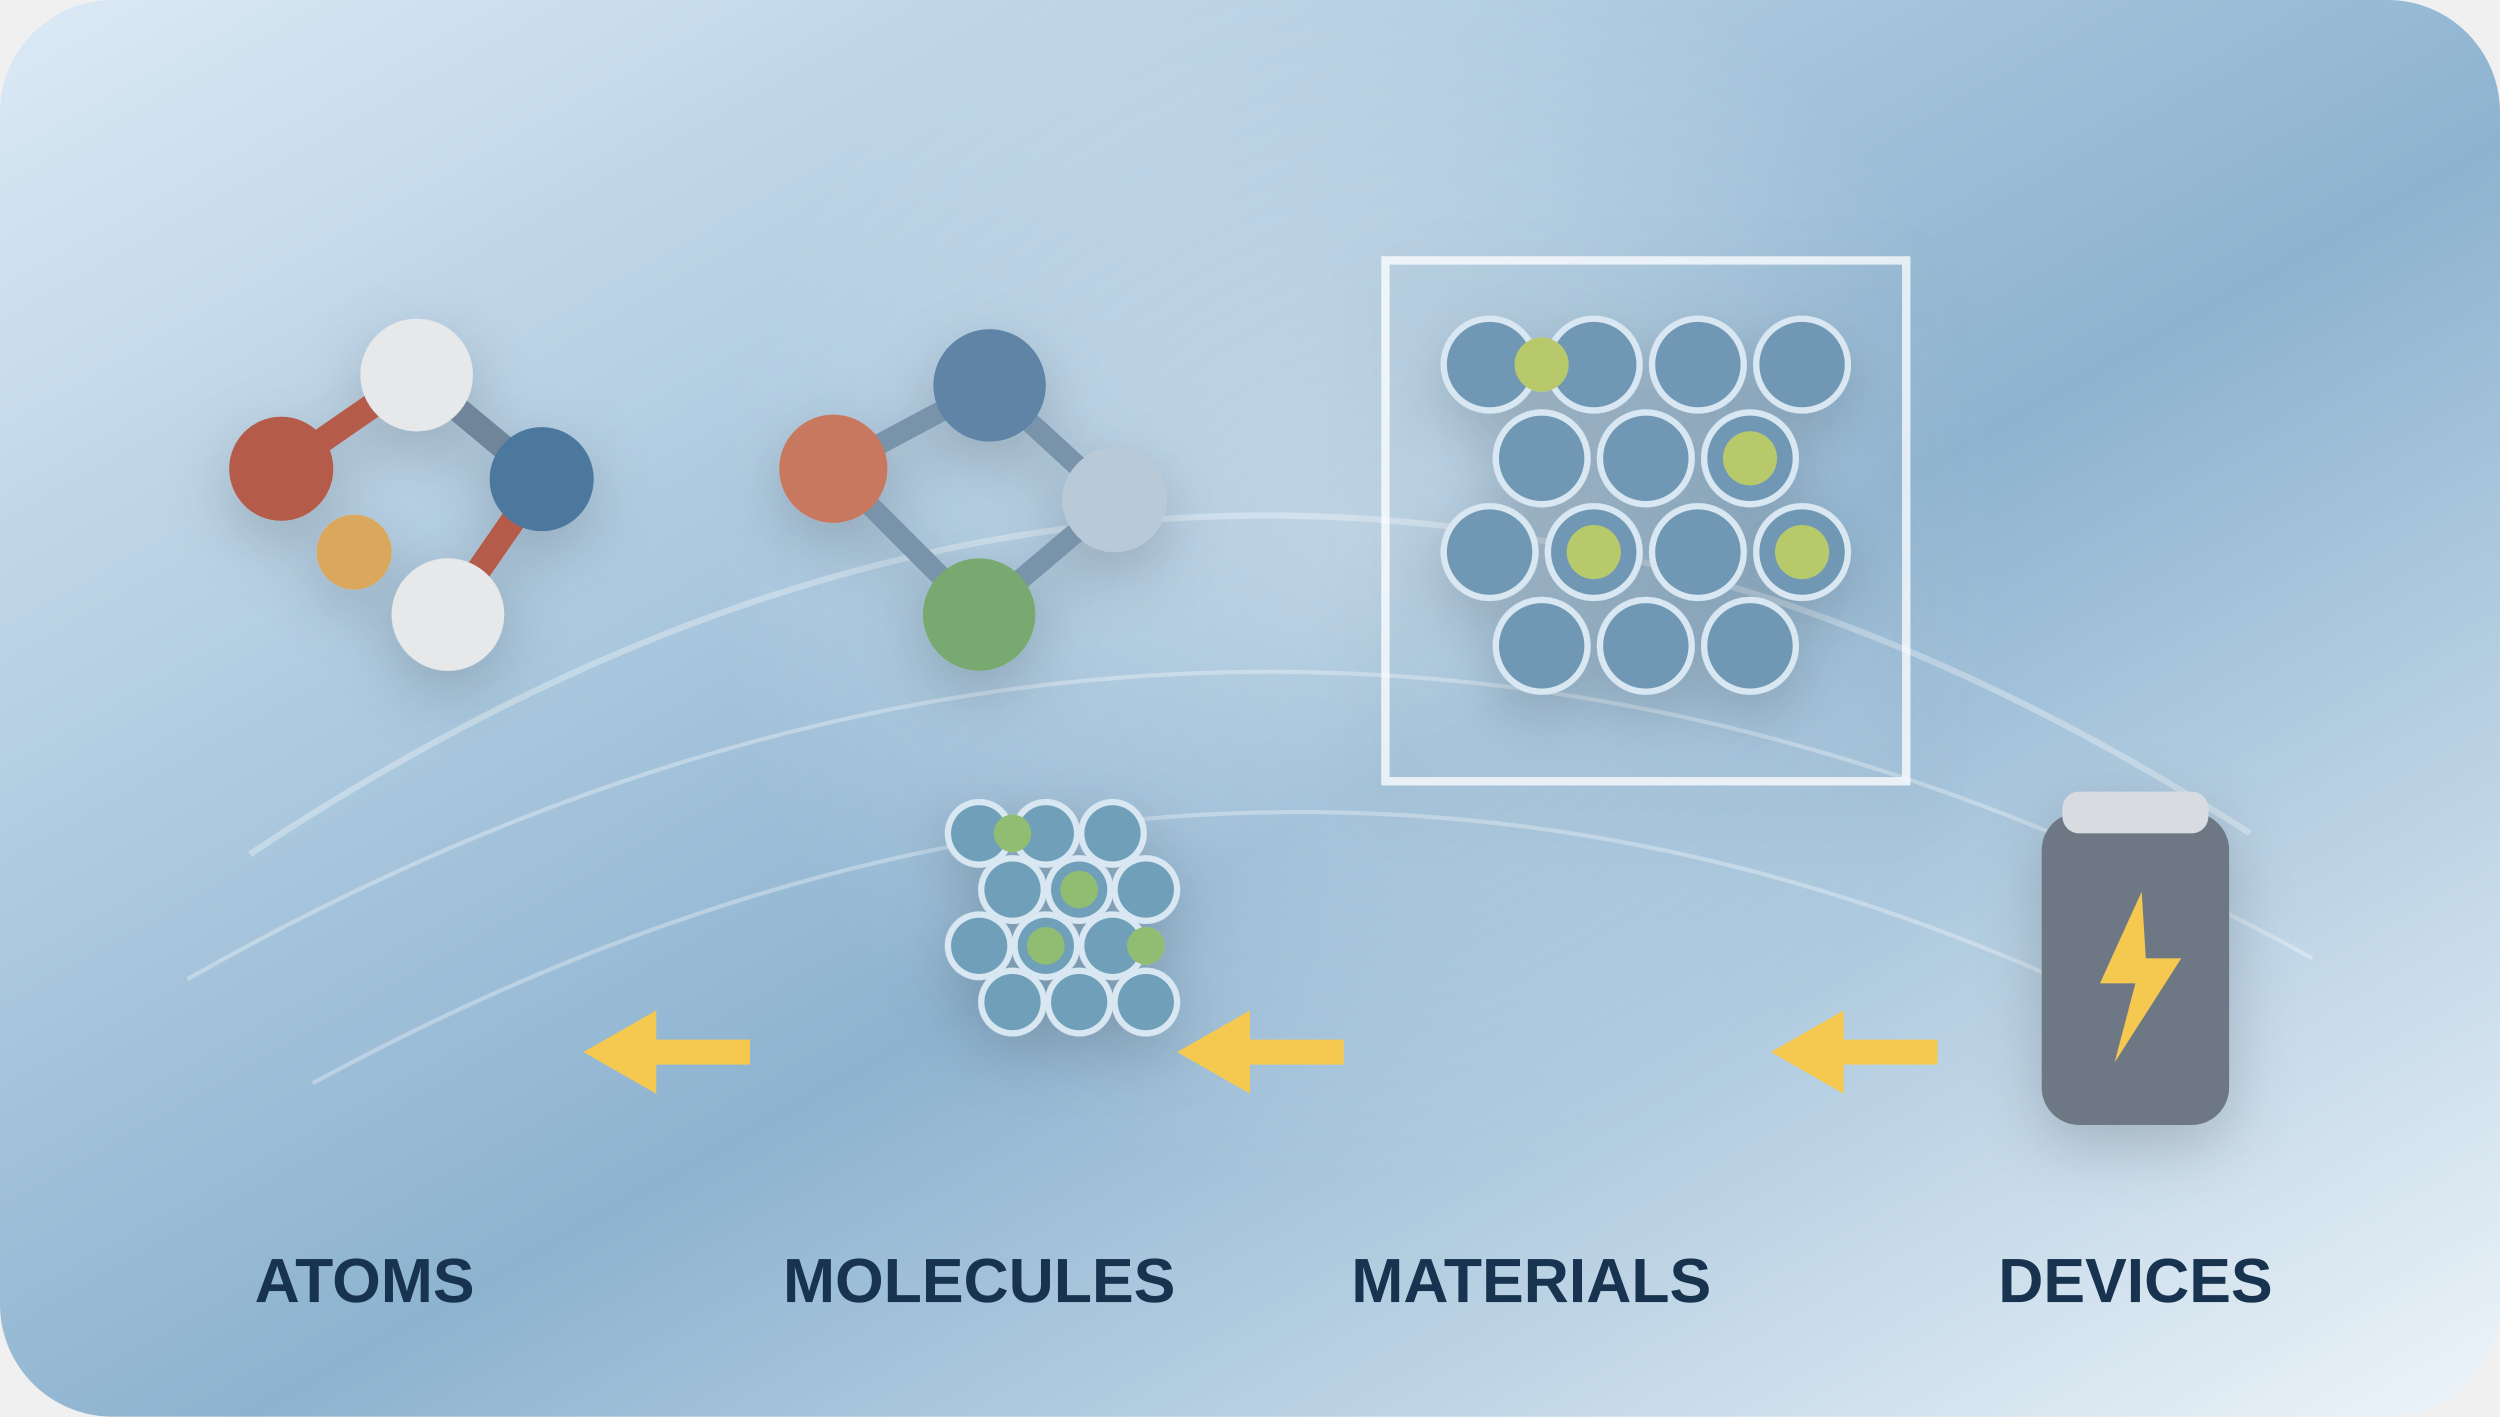
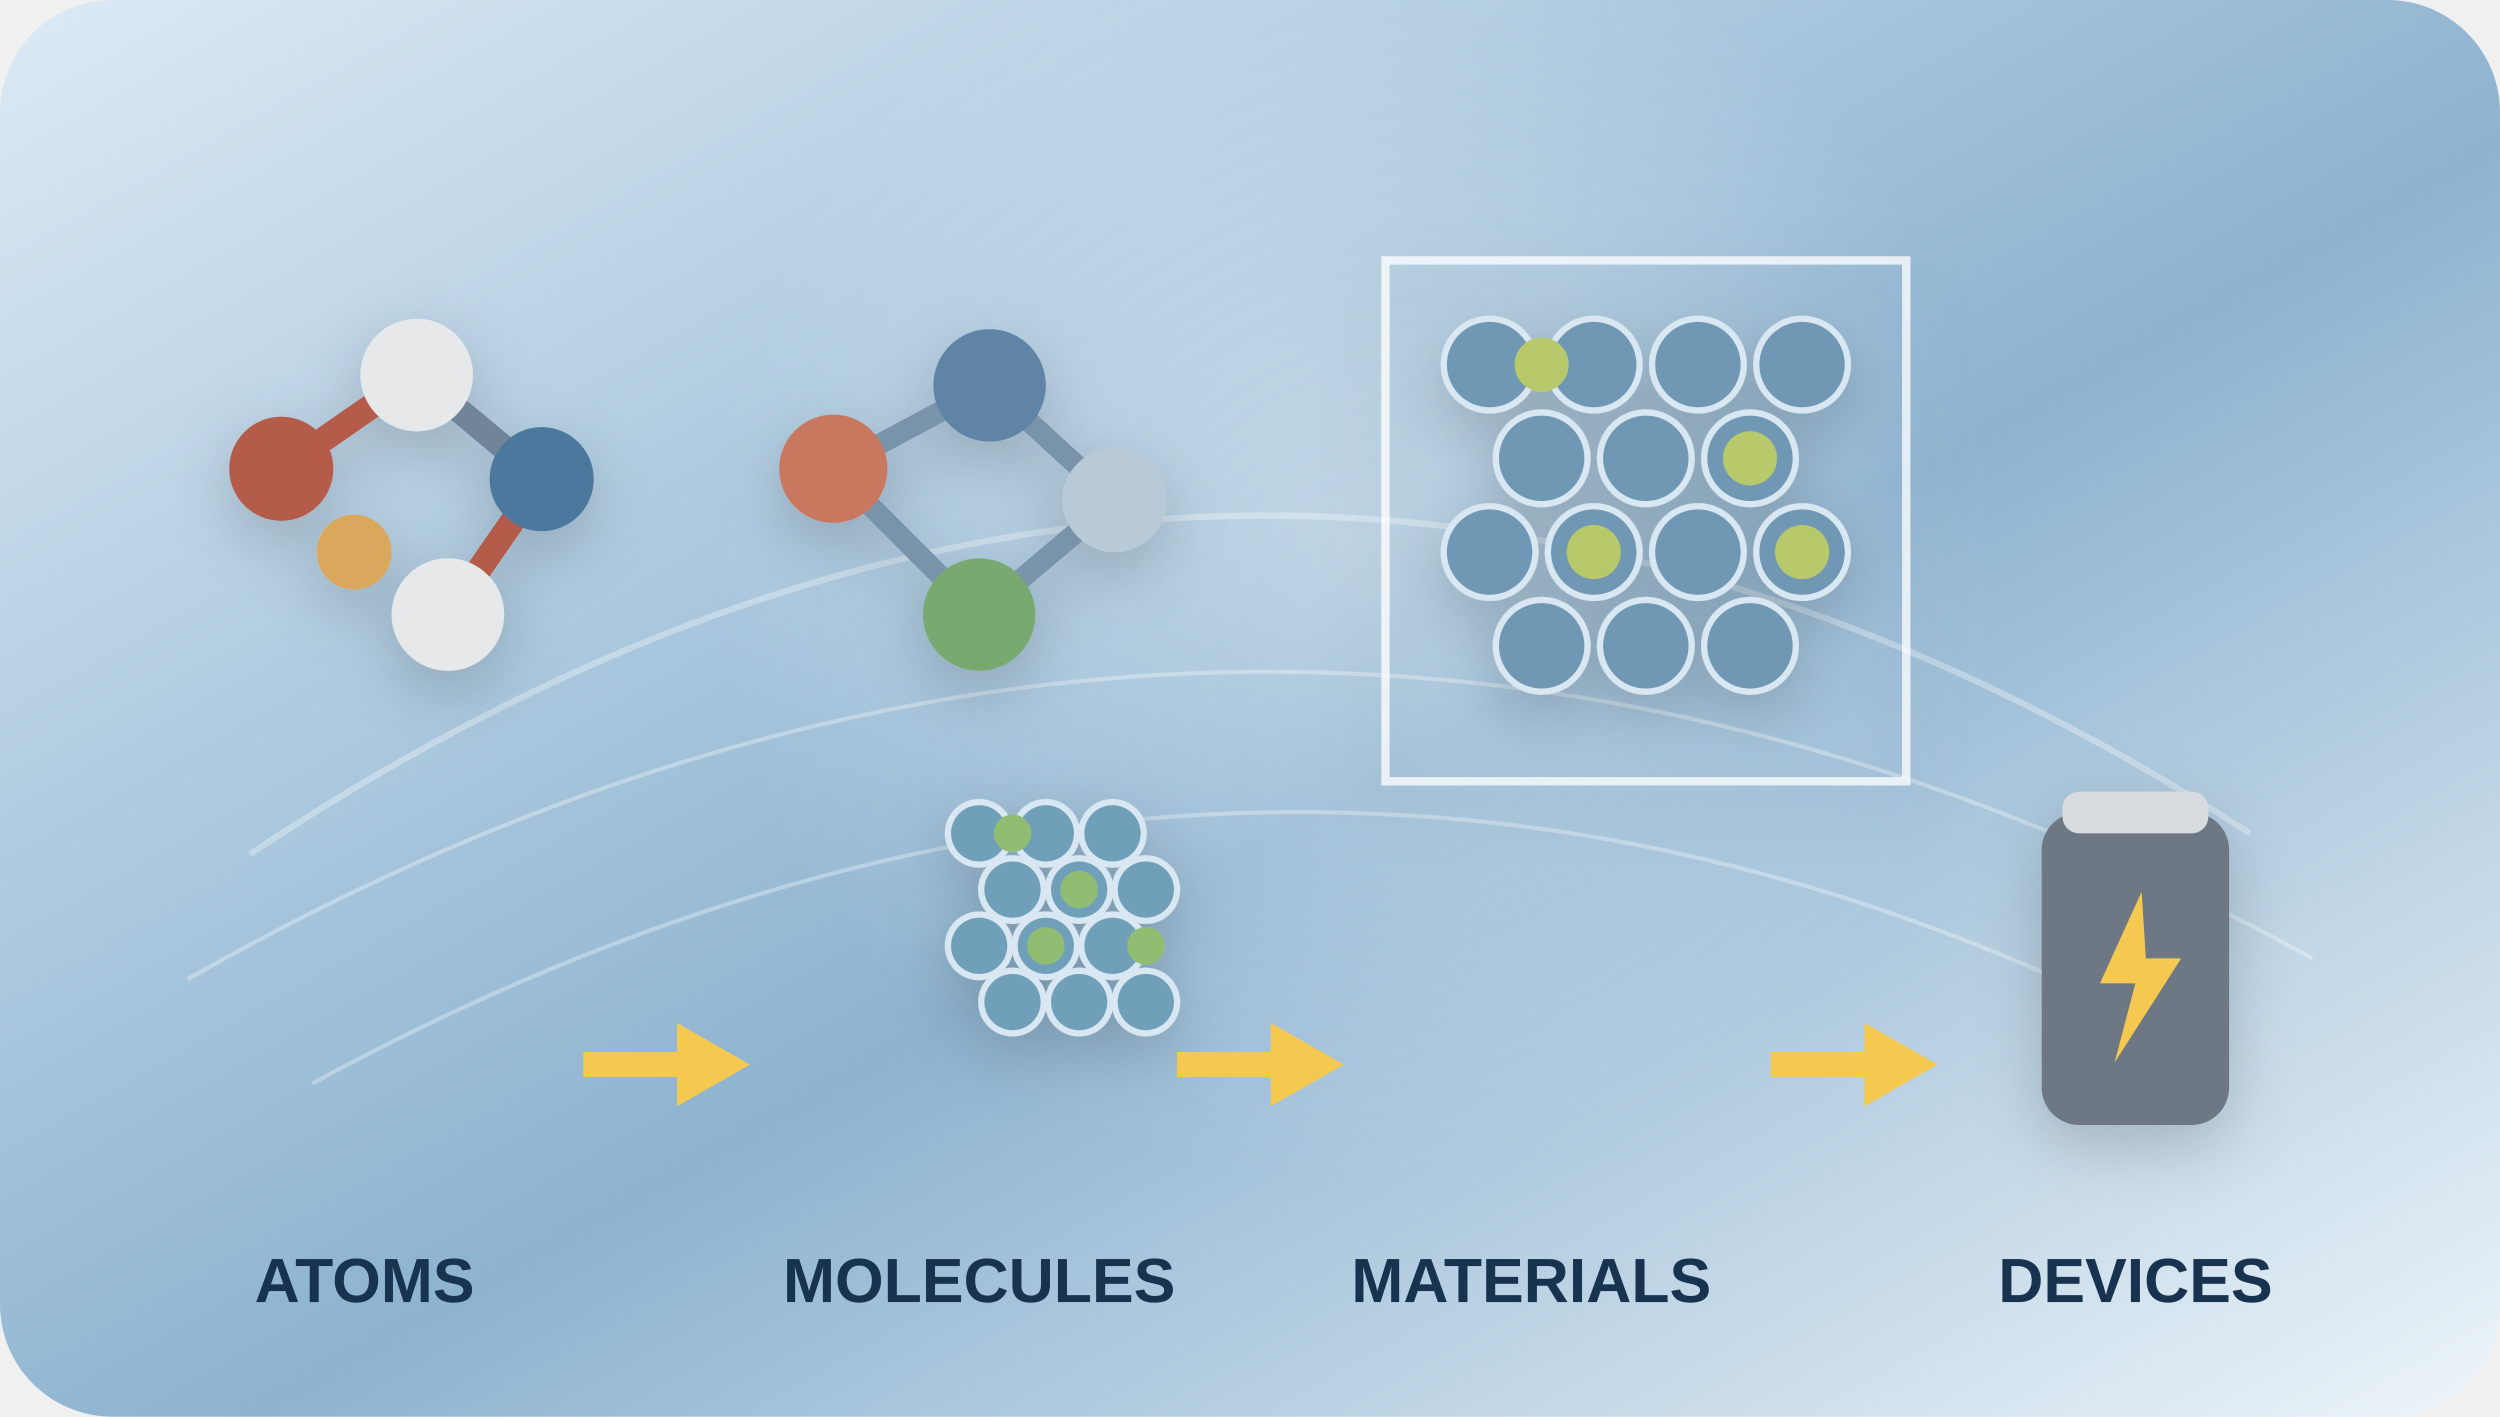
<svg xmlns="http://www.w3.org/2000/svg" viewBox="0 0 1200 680" role="img" aria-labelledby="title desc">
  <defs>
    <linearGradient id="bg" x1="0" x2="1" y1="0" y2="1">
      <stop stop-color="#dceaf5" />
      <stop offset=".55" stop-color="#8db3d0" />
      <stop offset="1" stop-color="#eef5fa" />
    </linearGradient>
    <radialGradient id="glow">
      <stop stop-color="#fff" stop-opacity=".95" />
      <stop offset="1" stop-color="#fff" stop-opacity="0" />
    </radialGradient>
    <filter id="shadow">
      <feDropShadow dx="0" dy="10" stdDeviation="15" flood-opacity=".18" />
    </filter>
  </defs>
  <rect width="1200" height="680" rx="54" fill="url(#bg)" />
  <circle cx="650" cy="260" r="310" fill="url(#glow)" opacity=".38" />
  <g stroke="#fff" stroke-opacity=".32" fill="none">
    <path d="M120 410 Q600 90 1080 400" stroke-width="3" />
    <path d="M90 470 Q600 180 1110 460" stroke-width="2" />
    <path d="M150 520 Q610 270 1050 500" stroke-width="2" />
  </g>
  <g filter="url(#shadow)">
    <g transform="translate(135 180)">
      <line x1="0" y1="45" x2="65" y2="0" stroke="#b45c48" stroke-width="12" />
      <line x1="65" y1="0" x2="125" y2="50" stroke="#70849a" stroke-width="12" />
      <line x1="125" y1="50" x2="80" y2="115" stroke="#b45c48" stroke-width="12" />
      <circle cx="0" cy="45" r="25" fill="#b45c48" />
      <circle cx="65" cy="0" r="27" fill="#e6e8ea" />
      <circle cx="125" cy="50" r="25" fill="#4e789e" />
      <circle cx="80" cy="115" r="27" fill="#e6e8ea" />
      <circle cx="35" cy="85" r="18" fill="#d9a85c" />
    </g>
    <g transform="translate(400 185)">
      <g stroke="#7893aa" stroke-width="10">
        <line x1="0" y1="40" x2="75" y2="0" />
        <line x1="75" y1="0" x2="135" y2="55" />
        <line x1="135" y1="55" x2="70" y2="110" />
        <line x1="70" y1="110" x2="0" y2="40" />
      </g>
      <circle cx="0" cy="40" r="26" fill="#c8785e" />
      <circle cx="75" cy="0" r="27" fill="#5e84a5" />
      <circle cx="135" cy="55" r="25" fill="#b8c9d7" />
      <circle cx="70" cy="110" r="27" fill="#78a96f" />
    </g>
    <g transform="translate(665 125)">
      <rect x="0" y="0" width="250" height="250" fill="none" stroke="#fff" stroke-width="4" opacity=".75" />
      <g fill="#7098b5" stroke="#d8e7f1" stroke-width="3">
        <circle cx="50" cy="50" r="22" />
        <circle cx="100" cy="50" r="22" />
        <circle cx="150" cy="50" r="22" />
        <circle cx="200" cy="50" r="22" />
        <circle cx="75" cy="95" r="22" />
        <circle cx="125" cy="95" r="22" />
        <circle cx="175" cy="95" r="22" />
        <circle cx="50" cy="140" r="22" />
        <circle cx="100" cy="140" r="22" />
        <circle cx="150" cy="140" r="22" />
        <circle cx="200" cy="140" r="22" />
        <circle cx="75" cy="185" r="22" />
        <circle cx="125" cy="185" r="22" />
        <circle cx="175" cy="185" r="22" />
      </g>
      <g fill="#b7c96b">
        <circle cx="75" cy="50" r="13" />
        <circle cx="175" cy="95" r="13" />
        <circle cx="100" cy="140" r="13" />
        <circle cx="200" cy="140" r="13" />
      </g>
    </g>
    <g transform="translate(470 400)">
      <g fill="#6f9fba" stroke="#d8e7f1" stroke-width="3">
        <circle cx="0" cy="0" r="15" />
        <circle cx="32" cy="0" r="15" />
        <circle cx="64" cy="0" r="15" />
        <circle cx="16" cy="27" r="15" />
        <circle cx="48" cy="27" r="15" />
        <circle cx="80" cy="27" r="15" />
        <circle cx="0" cy="54" r="15" />
        <circle cx="32" cy="54" r="15" />
        <circle cx="64" cy="54" r="15" />
        <circle cx="16" cy="81" r="15" />
        <circle cx="48" cy="81" r="15" />
        <circle cx="80" cy="81" r="15" />
      </g>
      <g fill="#91bd72">
        <circle cx="16" cy="0" r="9" />
        <circle cx="48" cy="27" r="9" />
        <circle cx="32" cy="54" r="9" />
        <circle cx="80" cy="54" r="9" />
      </g>
    </g>
    <g transform="translate(980 390)">
      <rect x="0" y="0" width="90" height="150" rx="18" fill="#6e7885" />
      <rect x="10" y="-10" width="70" height="20" rx="8" fill="#d8dce0" />
      <path d="M48 38 L28 82 L45 82 L35 120 L67 70 L50 70 Z" fill="#f5c94f" />
    </g>
  </g>
  <g fill="#18334f" font-family="Arial,sans-serif" font-size="30" font-weight="600" text-anchor="middle">
    <text x="175" y="625">ATOMS</text>
    <text x="470" y="625">MOLECULES</text>
    <text x="735" y="625">MATERIALS</text>
    <text x="1025" y="625">DEVICES</text>
  </g>
  <g fill="#f5c94f">
-     <path d="M280 505 l35 -20 v14 h45 v12 h-45 v14z" />
-     <path d="M565 505 l35 -20 v14 h45 v12 h-45 v14z" />
-     <path d="M850 505 l35 -20 v14 h45 v12 h-45 v14z" />
+     <path d="M280 505 h45 v-14 l35 20 l-35 20 v-14 h-45z" />
+     <path d="M565 505 h45 v-14 l35 20 l-35 20 v-14 h-45z" />
+     <path d="M850 505 h45 v-14 l35 20 l-35 20 v-14 h-45z" />
  </g>
</svg>
